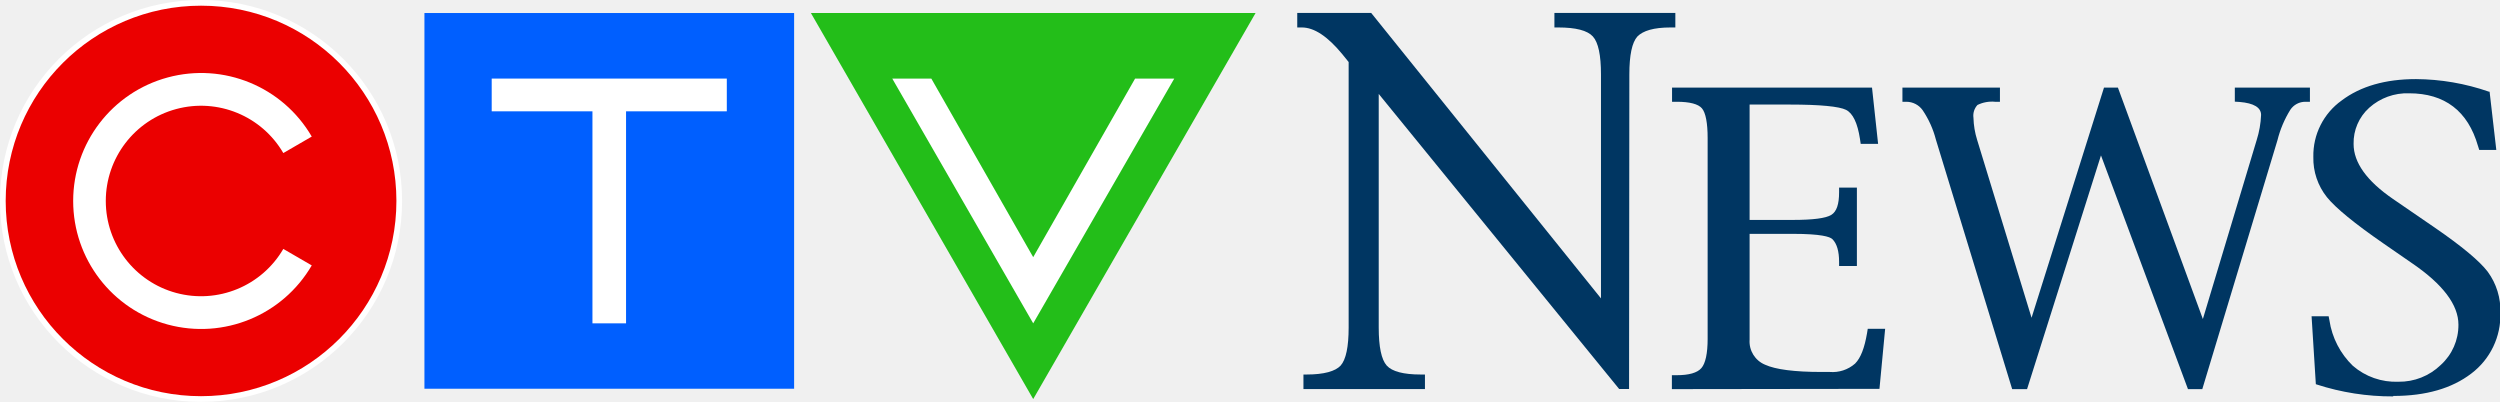
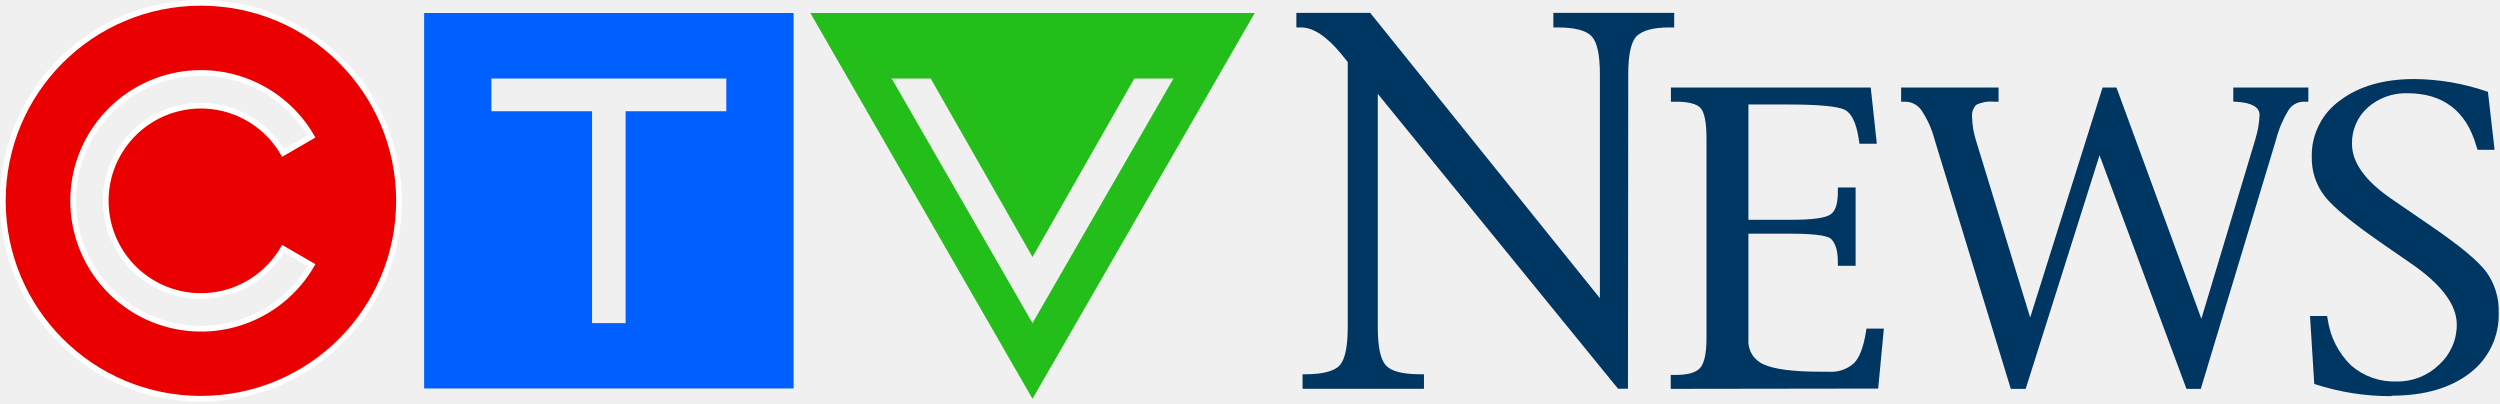
- <svg xmlns="http://www.w3.org/2000/svg" id="Layer_1" data-name="Layer 1" viewBox="0 0 439.7 70.69">
-   <defs>
-     <style>.cls-1{fill:#eb0000;stroke:#fff;stroke-miterlimit:10;}.cls-2{fill:#fff;}.cls-3{fill:#005fff;}.cls-4{fill:#23be19;}.cls-5{fill:#003662;}</style>
-   </defs>
-   <ellipse class="cls-1" cx="35.36" cy="35.34" rx="34.86" ry="34.84" />
-   <path class="cls-2" d="M256.93,285.79a16.75,16.75,0,1,1,0-16.86l5-2.9a22.51,22.51,0,1,0,0,22.66Z" transform="translate(-207.1 -242.01)" />
-   <rect class="cls-3" x="74.65" y="2.29" width="65.02" height="66.08" />
-   <polygon class="cls-4" points="142.62 2.29 181.72 70.19 220.83 2.29 142.62 2.29" />
-   <polygon class="cls-2" points="127.83 13.82 86.48 13.82 86.48 19.58 104.2 19.58 104.2 56.87 110.11 56.87 110.11 19.58 127.83 19.58 127.83 13.82" />
-   <polygon class="cls-2" points="206.51 13.82 199.64 13.82 181.72 45.23 163.8 13.82 156.93 13.82 181.72 56.87 206.53 13.82 206.51 13.82" />
-   <path class="cls-5" d="M501.15,310.45V308H502c2.16,0,3.62-.42,4.34-1.25s1.1-2.58,1.1-5.15V266.31c0-2.7-.35-4.47-1-5.24s-2.15-1.16-4.41-1.16h-.85v-2.49h35.17l1.07,9.89h-3.06l-.13-.88c-.43-2.79-1.25-4.5-2.45-5.1s-4.57-.93-9.91-.93h-7.05v20.29h7.62c3.51,0,5.78-.29,6.74-.88s1.38-1.9,1.38-4V275h3.13v13.79h-3.13v-.72c0-1.87-.39-3.22-1.18-4-.43-.42-2-.93-6.94-.93h-7.62v18.61a4.42,4.42,0,0,0,2.71,4.4c1.85.85,5.2,1.28,9.94,1.28h1.43a6,6,0,0,0,4.47-1.47c1-1,1.66-2.77,2.1-5.32l.13-.8h3.06l-1,10.56Z" transform="translate(-207.1 -242.01)" />
-   <path class="cls-5" d="M594.44,310.45h-2.52l-15.3-41.11-13,41.11H561l-13.41-43.87a16.72,16.72,0,0,0-2.35-5.21,3.51,3.51,0,0,0-2.83-1.46h-.71v-2.49h17.15v2.49H558a5.78,5.78,0,0,0-3.1.56,2.77,2.77,0,0,0-.71,2.25,14.25,14.25,0,0,0,.65,3.9l9.57,31.28,12.74-40.48h2.45l14.94,40.7L604,266.66a17,17,0,0,0,.78-4.43c0-1.31-1.27-2.08-3.79-2.29l-.83-.05v-2.47h13.21v2.49h-.78a3.16,3.16,0,0,0-2.67,1.41,18.73,18.73,0,0,0-2.26,5.35Z" transform="translate(-207.1 -242.01)" />
-   <path class="cls-5" d="M628,311.73a43,43,0,0,1-13.45-2.1l-.14-.05-.75-11.95h3l.14.72a14,14,0,0,0,4.12,8,11.55,11.55,0,0,0,8,2.8,10.48,10.48,0,0,0,7.46-2.95,9.45,9.45,0,0,0,3.11-7.09c0-3.47-2.72-7.08-8.08-10.75l-5.15-3.56c-5-3.46-8.34-6.18-9.9-8.11a10.93,10.93,0,0,1-2.39-7.09,11.9,11.9,0,0,1,5-9.93c3.3-2.49,7.69-3.75,13.05-3.75a39.89,39.89,0,0,1,12.82,2.21l.13,0,1.18,10.25h-3l-.22-.69c-1.77-6.16-5.85-9.27-12.12-9.27a10,10,0,0,0-7,2.53,8.31,8.31,0,0,0-2.76,6.39c0,3.26,2.32,6.5,6.91,9.65l7.45,5.11c4.66,3.21,7.77,5.79,9.23,7.7a11.57,11.57,0,0,1,2.23,7.24,12.88,12.88,0,0,1-5.12,10.67c-3.4,2.61-8,3.94-13.71,3.94" transform="translate(-207.1 -242.01)" />
-   <path class="cls-5" d="M451,306.31q-1.41-1.59-1.41-6.7V258.53l42.29,51.9h1.74l.05-55.32q0-5.12,1.42-6.69c1-1,2.83-1.58,5.85-1.58h.82v-2.56H480.49v2.56h.68c3.1,0,5.12.53,6.08,1.58s1.43,3.28,1.43,6.69v39.38l-40.42-50.21h-13v2.56h.81c2.16,0,4.51,1.55,7.09,4.67l1.14,1.41v46.69q0,5.11-1.41,6.7c-.93,1-2.92,1.57-6,1.57h-.54v2.56h21.37v-2.56H457c-3.06,0-5.05-.53-6-1.57" transform="translate(-207.1 -242.01)" />
+ <svg xmlns="http://www.w3.org/2000/svg" version="1.2" viewBox="0 0 440 71" width="440" height="71">
+   <style>
+ 		.s0 { fill: #eb0000;stroke: #ffffff;stroke-miterlimit:10 } 
+ 		.s1 { fill: #005fff } 
+ 		.s2 { fill: #23be19 } 
+ 		.s3 { fill: #003662 } 
+ 	</style>
+   <path fill-rule="evenodd" class="s0" d="m35.36 70.18c-19.28 0-34.86-15.57-34.86-34.84 0-19.27 15.58-34.84 34.86-34.84 19.28 0 34.86 15.57 34.86 34.84 0 19.27-15.58 34.84-34.86 34.84zm14.47-26.4c-3.81 6.54-11.53 9.71-18.84 7.74-7.31-1.97-12.38-8.6-12.38-16.17 0-7.57 5.07-14.2 12.38-16.17 7.31-1.97 15.03 1.2 18.84 7.74l5-2.9c-5.12-8.79-15.5-13.05-25.32-10.4-9.82 2.65-16.64 11.56-16.64 21.73 0 10.17 6.82 19.08 16.64 21.73 9.82 2.65 20.2-1.61 25.32-10.4z" />
+   <path fill-rule="evenodd" class="s1" d="m74.65 2.29h65.02v66.08h-65.02zm11.83 11.53v5.76h17.72v37.29h5.91v-37.29h17.72v-5.76z" />
+   <path fill-rule="evenodd" class="s2" d="m142.62 2.29h78.21l-39.11 67.9zm57.02 11.53l-17.92 31.41-17.92-31.41h-6.87l24.79 43.05 24.81-43.05z" />
+   <path class="s3" d="m294.05 68.44v-2.45h0.85q3.25 0 4.34-1.25c0.72-0.83 1.1-2.58 1.1-5.15v-35.29c0-2.7-0.35-4.47-1-5.24-0.65-0.77-2.15-1.16-4.41-1.16h-0.85v-2.49h35.17l1.07 9.89h-3.06l-0.13-0.88q-0.65-4.19-2.45-5.1c-1.2-0.6-4.57-0.93-9.91-0.93h-7.05v20.29h7.62c3.51 0 5.78-0.29 6.74-0.88 0.96-0.59 1.38-1.9 1.38-4v-0.81h3.13v13.79h-3.13v-0.72q0-2.82-1.18-4c-0.43-0.42-2-0.93-6.94-0.93h-7.62v18.61q-0.05 0.69 0.11 1.37 0.17 0.67 0.53 1.27 0.37 0.59 0.9 1.04 0.53 0.45 1.17 0.72c1.85 0.85 5.2 1.28 9.94 1.28h1.43q0.6 0.05 1.21-0.02 0.6-0.07 1.18-0.26 0.57-0.19 1.1-0.49 0.52-0.3 0.98-0.7c1-1 1.66-2.77 2.1-5.32l0.13-0.8h3.06l-1 10.56z" />
+   <path class="s3" d="m387.34 68.44h-2.52l-15.3-41.11-13 41.11h-2.62l-13.41-43.87q-0.18-0.7-0.42-1.37-0.24-0.68-0.53-1.34-0.3-0.65-0.65-1.28-0.35-0.63-0.75-1.22-0.24-0.34-0.56-0.61-0.31-0.27-0.68-0.46-0.37-0.19-0.77-0.29-0.4-0.1-0.82-0.1h-0.71v-2.49h17.15v2.49h-0.85q-0.4-0.04-0.8-0.02-0.4 0.01-0.79 0.08-0.39 0.08-0.77 0.2-0.38 0.12-0.74 0.3-0.21 0.22-0.36 0.49-0.15 0.26-0.25 0.56-0.09 0.29-0.11 0.59-0.03 0.31 0.01 0.61 0.01 0.5 0.06 0.99 0.05 0.49 0.13 0.98 0.08 0.49 0.2 0.97 0.11 0.49 0.26 0.96l9.57 31.28 12.74-40.48h2.45l14.94 40.7 9.46-31.46q0.17-0.54 0.3-1.09 0.14-0.54 0.24-1.1 0.09-0.55 0.16-1.12 0.06-0.56 0.08-1.12 0-1.97-3.79-2.29l-0.83-0.05v-2.47h13.21v2.49h-0.78q-0.4 0-0.78 0.09-0.38 0.09-0.73 0.28-0.35 0.18-0.65 0.45-0.29 0.26-0.51 0.59-0.38 0.62-0.72 1.27-0.33 0.65-0.62 1.32-0.28 0.67-0.51 1.36-0.23 0.69-0.41 1.4z" />
+   <path class="s3" d="m420.9 69.72q-1.71 0.01-3.41-0.12-1.71-0.13-3.4-0.39-1.69-0.27-3.35-0.67-1.66-0.39-3.29-0.92l-0.14-0.05-0.75-11.95h3l0.14 0.72q0.17 1.14 0.52 2.23 0.35 1.09 0.88 2.11 0.53 1.02 1.21 1.94 0.68 0.92 1.51 1.72 0.82 0.71 1.77 1.26 0.94 0.54 1.96 0.9 1.03 0.36 2.11 0.52 1.07 0.16 2.16 0.12 1.03 0.02 2.05-0.17 1.01-0.18 1.97-0.56 0.96-0.38 1.83-0.94 0.87-0.56 1.61-1.28 0.74-0.67 1.33-1.48 0.58-0.82 0.98-1.73 0.41-0.92 0.61-1.9 0.2-0.98 0.19-1.98c0-3.47-2.72-7.08-8.08-10.75l-5.15-3.56c-5-3.46-8.34-6.18-9.9-8.11q-0.6-0.75-1.06-1.59-0.45-0.84-0.76-1.74-0.31-0.91-0.45-1.86-0.14-0.94-0.12-1.9-0.03-1.45 0.29-2.87 0.33-1.42 0.98-2.71 0.65-1.3 1.6-2.41 0.95-1.1 2.13-1.94c3.3-2.49 7.69-3.75 13.05-3.75q1.63 0.01 3.26 0.16 1.63 0.14 3.24 0.42 1.61 0.28 3.19 0.68 1.59 0.41 3.13 0.95h0.13l1.18 10.25h-3l-0.22-0.69c-1.77-6.16-5.85-9.27-12.12-9.27q-0.96-0.03-1.9 0.12-0.94 0.14-1.84 0.47-0.9 0.32-1.72 0.81-0.83 0.49-1.54 1.13-0.67 0.6-1.2 1.33-0.52 0.73-0.88 1.56-0.36 0.83-0.53 1.71-0.17 0.89-0.15 1.79c0 3.26 2.32 6.5 6.91 9.65l7.45 5.11c4.66 3.21 7.77 5.79 9.23 7.7q0.57 0.78 1.01 1.64 0.43 0.87 0.71 1.79 0.29 0.93 0.42 1.89 0.12 0.95 0.09 1.92 0.05 1.54-0.27 3.05-0.32 1.52-0.99 2.91-0.67 1.39-1.65 2.59-0.98 1.19-2.21 2.12c-3.4 2.61-8 3.94-13.71 3.94" />
+   <path class="s3" d="m243.9 64.3q-1.41-1.59-1.41-6.7v-41.08l42.29 51.9h1.74l0.05-55.32q0-5.12 1.42-6.69c1-1 2.83-1.58 5.85-1.58h0.82v-2.56h-21.27v2.56h0.68q4.65 0 6.08 1.58 1.44 1.57 1.43 6.69v39.38l-40.42-50.21h-13v2.56h0.81q3.23-0.01 7.09 4.67l1.14 1.41v46.69q0 5.11-1.41 6.7c-0.93 1-2.92 1.57-6 1.57h-0.54v2.56h21.37v-2.56h-0.72q-4.58-0.01-6-1.57z" />
</svg>
